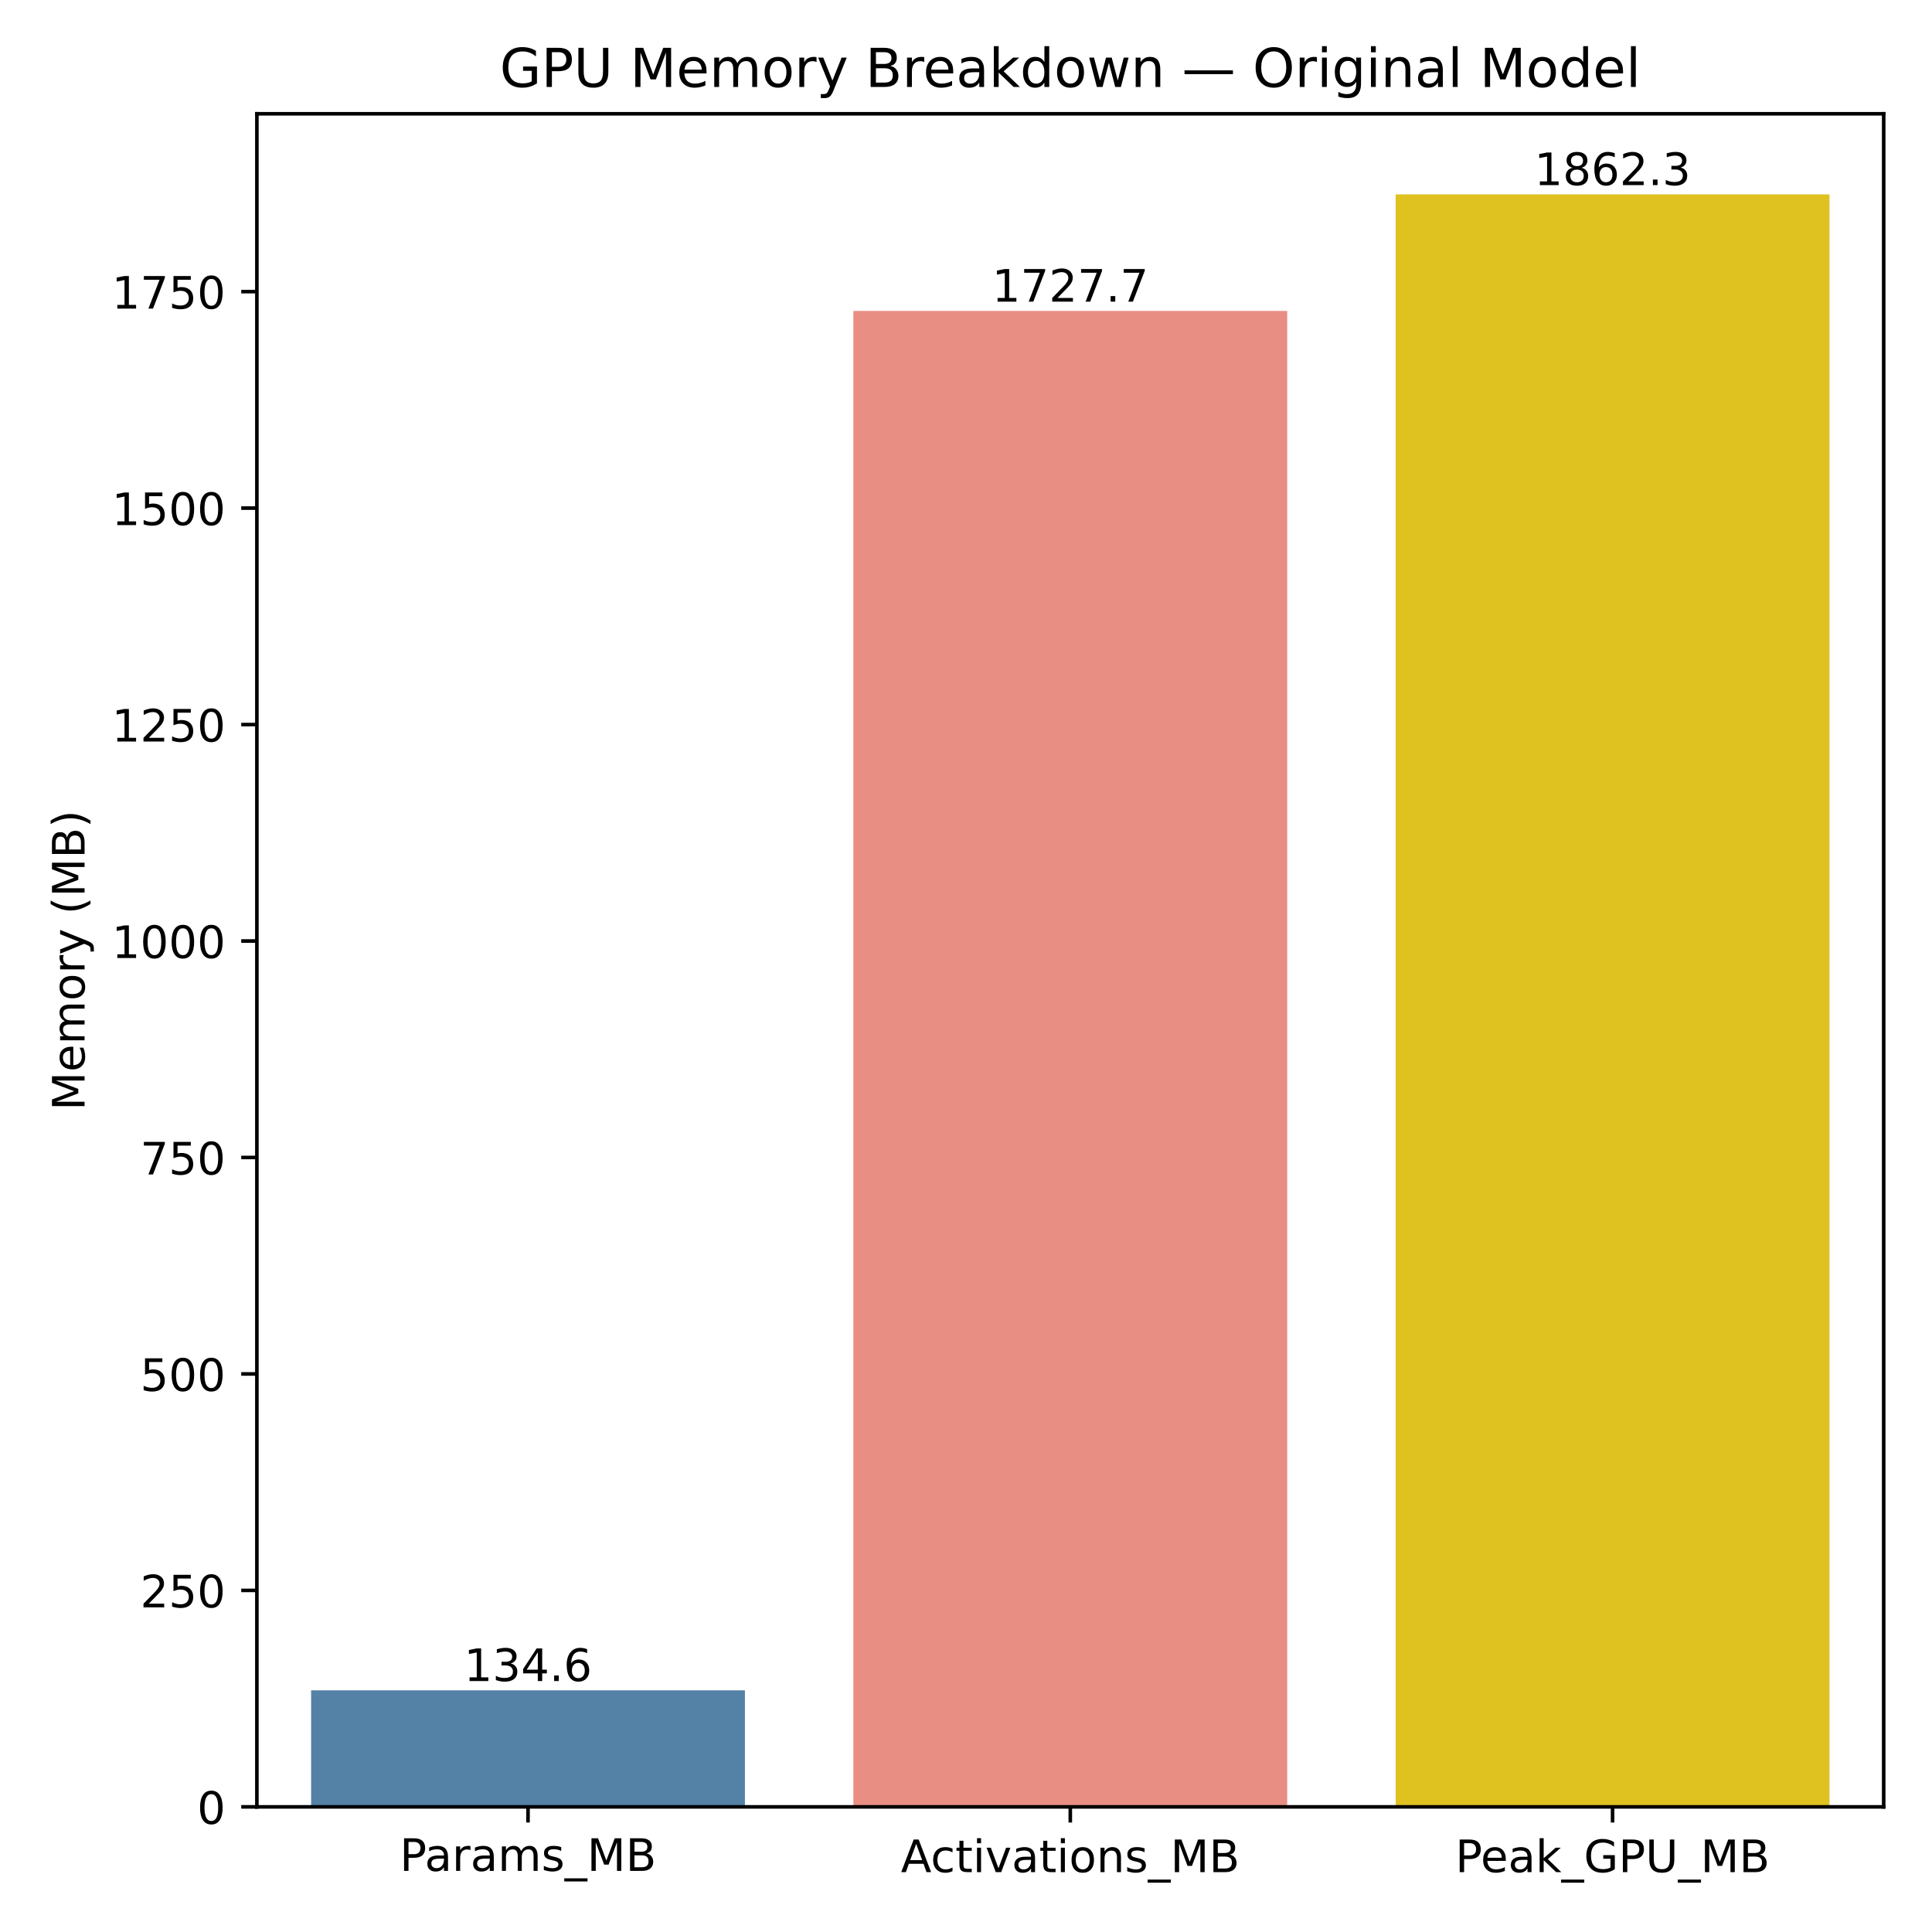
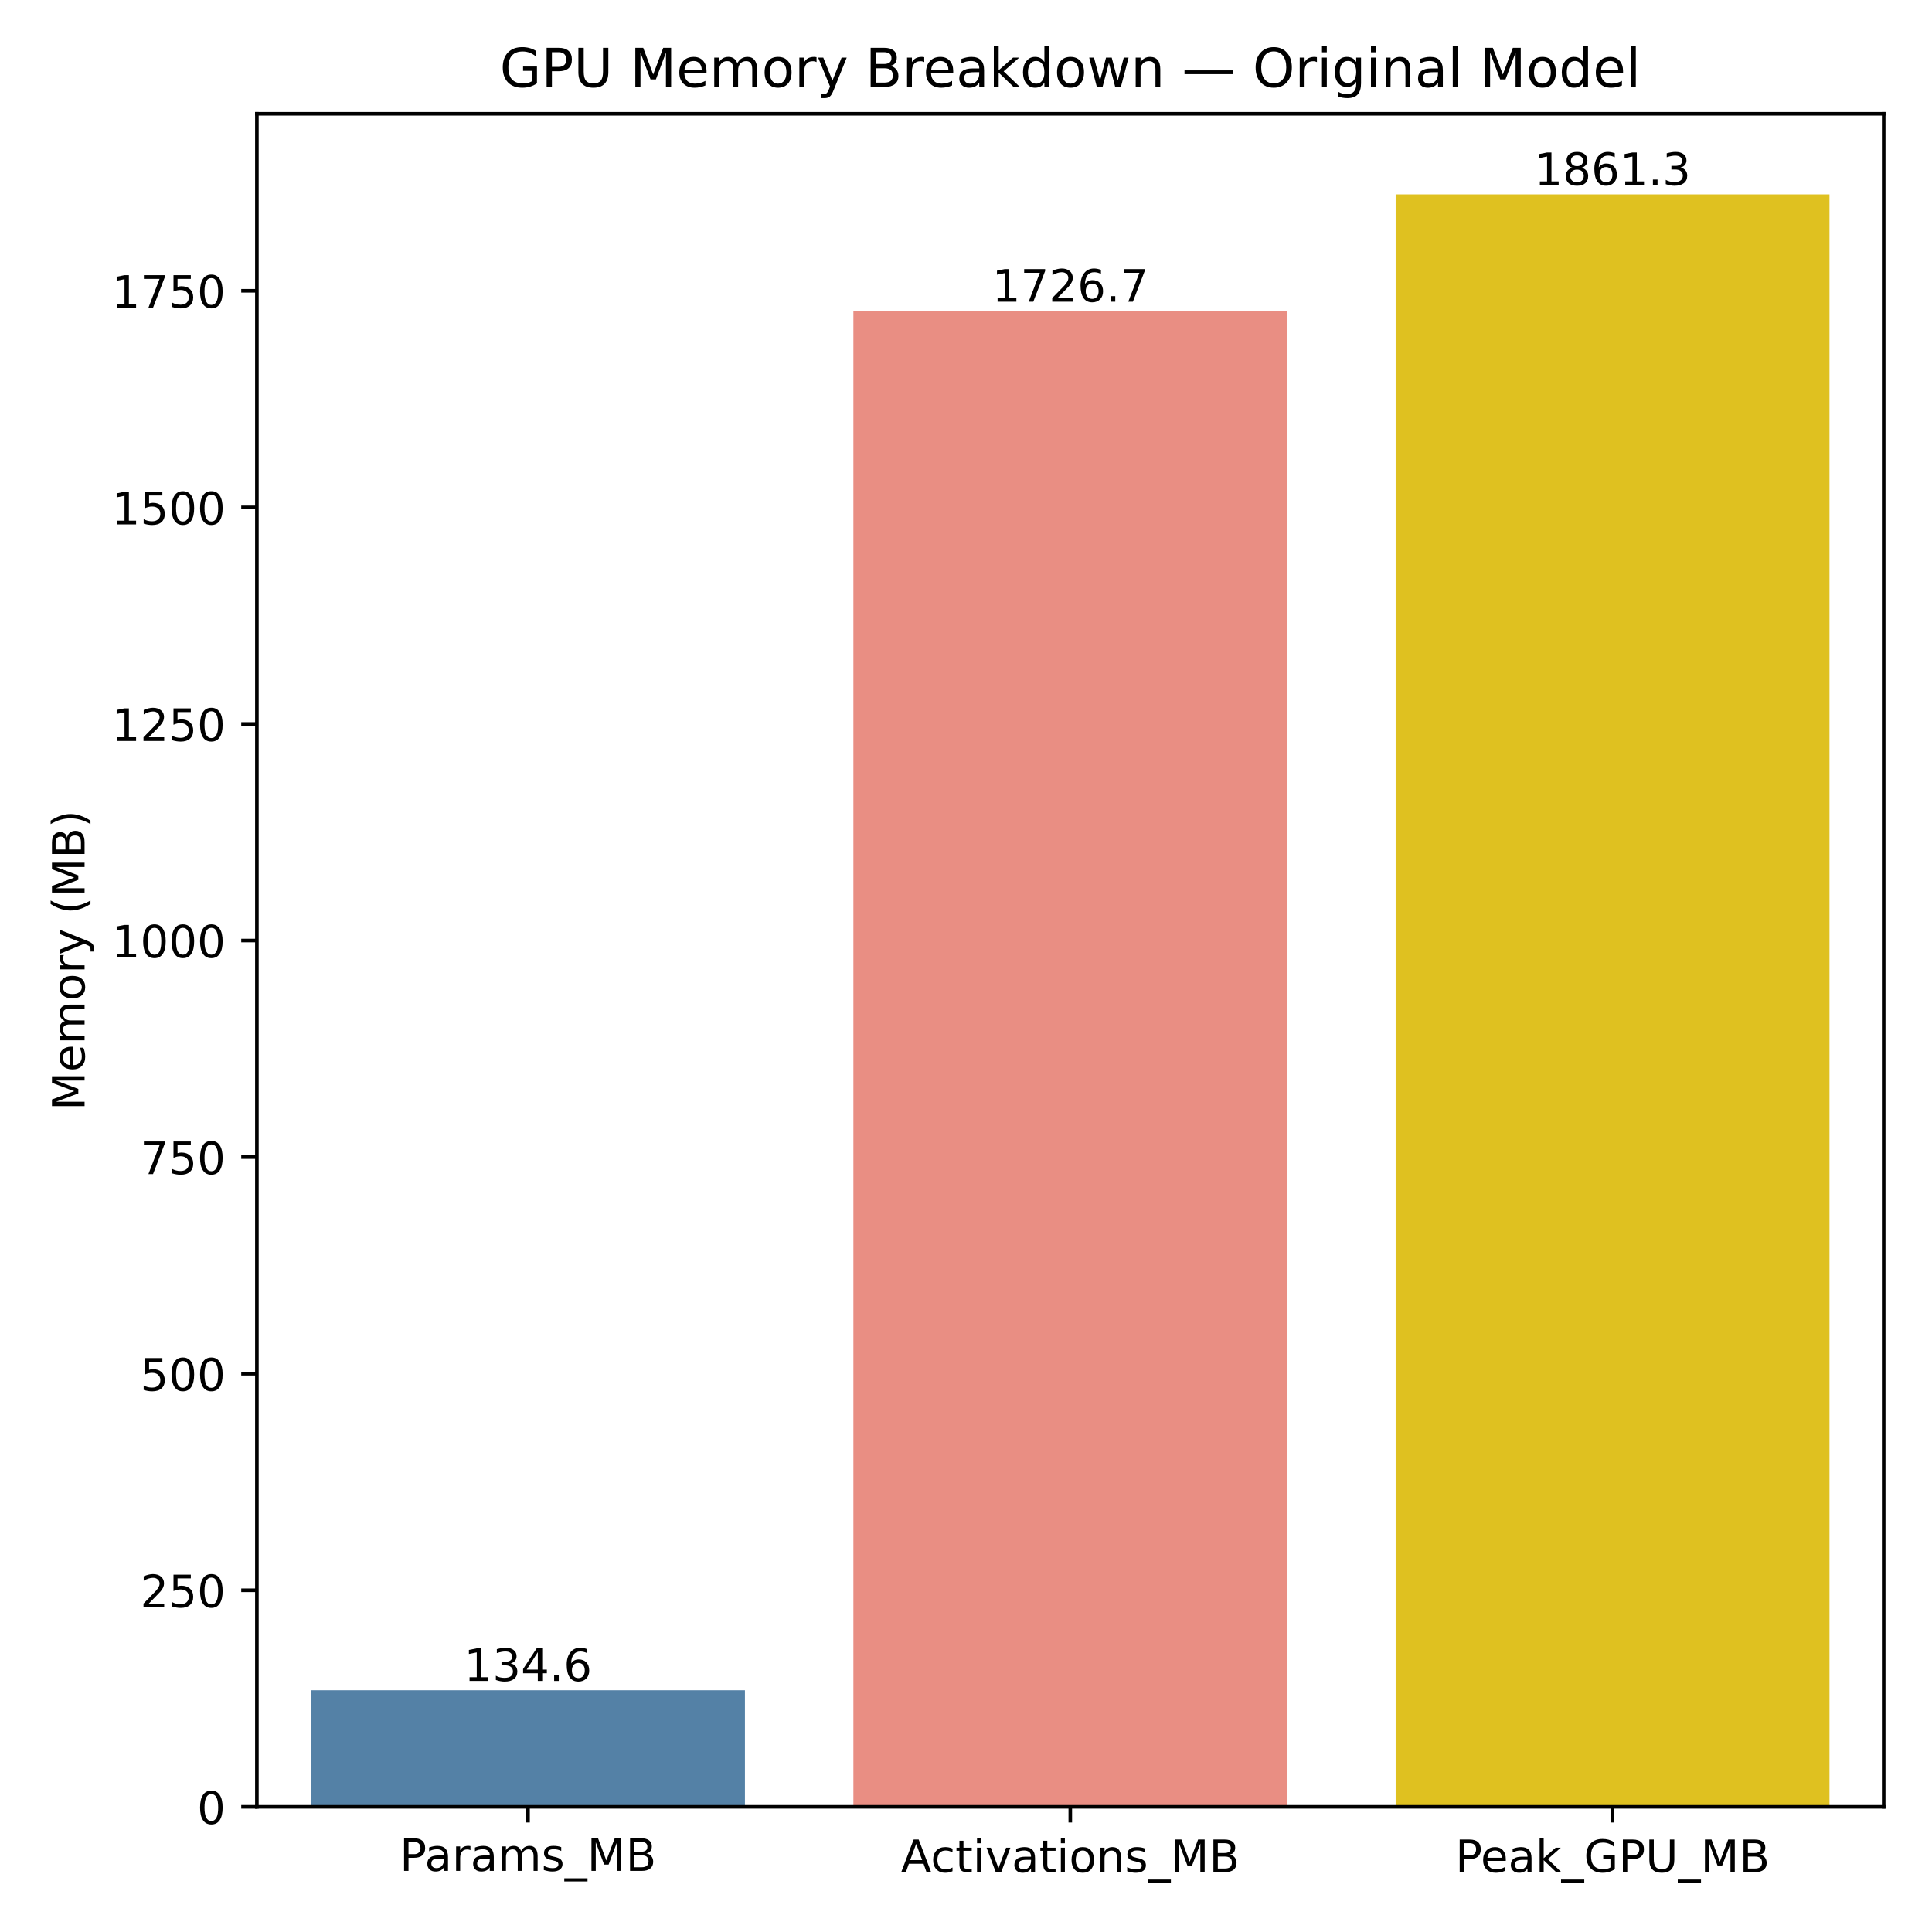
<svg xmlns="http://www.w3.org/2000/svg" xmlns:xlink="http://www.w3.org/1999/xlink" width="432pt" height="432pt" viewBox="0 0 432 432" version="1.1">
  <defs>
    <style type="text/css">*{stroke-linejoin: round; stroke-linecap: butt}</style>
  </defs>
  <g id="figure_1">
    <g id="patch_1">
      <path d="M 0 432  L 432 432  L 432 0  L 0 0  z " style="fill: #ffffff" />
    </g>
    <g id="axes_1">
      <g id="patch_2">
        <path d="M 57.44 404.019  L 421.2 404.019  L 421.2 25.44  L 57.44 25.44  z " style="fill: #ffffff" />
      </g>
      <g id="patch_3">
-         <path d="M 69.565 404.019  L 166.568 404.019  L 166.568 377.962  L 69.565 377.962  z " clip-path="url(#p2239706e10)" style="fill: #5481a6" />
+         <path d="M 69.565 404.019  L 166.568 404.019  L 166.568 377.947  L 69.565 377.947  z " clip-path="url(#pc062b797a1)" style="fill: #5481a6" />
      </g>
      <g id="patch_4">
-         <path d="M 190.819 404.019  L 287.821 404.019  L 287.821 69.524  L 190.819 69.524  z " clip-path="url(#p2239706e10)" style="fill: #e98e83" />
+         <path d="M 190.819 404.019  L 287.821 404.019  L 287.821 69.539  L 190.819 69.539  z " clip-path="url(#pc062b797a1)" style="fill: #e98e83" />
      </g>
      <g id="patch_5">
-         <path d="M 312.072 404.019  L 409.075 404.019  L 409.075 43.468  L 312.072 43.468  z " clip-path="url(#p2239706e10)" style="fill: #dfc120" />
+         <path d="M 312.072 404.019  L 409.075 404.019  L 409.075 43.468  L 312.072 43.468  z " clip-path="url(#pc062b797a1)" style="fill: #dfc120" />
      </g>
      <g id="matplotlib.axis_1">
        <g id="xtick_1">
          <g id="line2d_1">
            <defs>
-               <path id="m64414752d3" d="M 0 0  L 0 3.5  " style="stroke: #000000; stroke-width: 0.8" />
+               <path id="m56b986fe0d" d="M 0 0  L 0 3.5  " style="stroke: #000000; stroke-width: 0.8" />
            </defs>
            <g>
-               <use xlink:href="#m64414752d3" x="118.067" y="404.019" style="stroke: #000000; stroke-width: 0.8" />
+               <use xlink:href="#m56b986fe0d" x="118.067" y="404.019" style="stroke: #000000; stroke-width: 0.8" />
            </g>
          </g>
          <g id="text_1">
            <g transform="translate(89.3737 418.3391) scale(0.1 -0.1)">
              <defs>
                <path id="DejaVuSans-50" d="M 1259 4147  L 1259 2394  L 2053 2394  Q 2494 2394 2734 2622  Q 2975 2850 2975 3272  Q 2975 3691 2734 3919  Q 2494 4147 2053 4147  L 1259 4147  z M 628 4666  L 2053 4666  Q 2838 4666 3239 4311  Q 3641 3956 3641 3272  Q 3641 2581 3239 2228  Q 2838 1875 2053 1875  L 1259 1875  L 1259 0  L 628 0  L 628 4666  z " transform="scale(0.015625)" />
                <path id="DejaVuSans-61" d="M 2194 1759  Q 1497 1759 1228 1600  Q 959 1441 959 1056  Q 959 750 1161 570  Q 1363 391 1709 391  Q 2188 391 2477 730  Q 2766 1069 2766 1631  L 2766 1759  L 2194 1759  z M 3341 1997  L 3341 0  L 2766 0  L 2766 531  Q 2569 213 2275 61  Q 1981 -91 1556 -91  Q 1019 -91 701 211  Q 384 513 384 1019  Q 384 1609 779 1909  Q 1175 2209 1959 2209  L 2766 2209  L 2766 2266  Q 2766 2663 2505 2880  Q 2244 3097 1772 3097  Q 1472 3097 1187 3025  Q 903 2953 641 2809  L 641 3341  Q 956 3463 1253 3523  Q 1550 3584 1831 3584  Q 2591 3584 2966 3190  Q 3341 2797 3341 1997  z " transform="scale(0.015625)" />
                <path id="DejaVuSans-72" d="M 2631 2963  Q 2534 3019 2420 3045  Q 2306 3072 2169 3072  Q 1681 3072 1420 2755  Q 1159 2438 1159 1844  L 1159 0  L 581 0  L 581 3500  L 1159 3500  L 1159 2956  Q 1341 3275 1631 3429  Q 1922 3584 2338 3584  Q 2397 3584 2469 3576  Q 2541 3569 2628 3553  L 2631 2963  z " transform="scale(0.015625)" />
                <path id="DejaVuSans-6d" d="M 3328 2828  Q 3544 3216 3844 3400  Q 4144 3584 4550 3584  Q 5097 3584 5394 3201  Q 5691 2819 5691 2113  L 5691 0  L 5113 0  L 5113 2094  Q 5113 2597 4934 2840  Q 4756 3084 4391 3084  Q 3944 3084 3684 2787  Q 3425 2491 3425 1978  L 3425 0  L 2847 0  L 2847 2094  Q 2847 2600 2669 2842  Q 2491 3084 2119 3084  Q 1678 3084 1418 2786  Q 1159 2488 1159 1978  L 1159 0  L 581 0  L 581 3500  L 1159 3500  L 1159 2956  Q 1356 3278 1631 3431  Q 1906 3584 2284 3584  Q 2666 3584 2933 3390  Q 3200 3197 3328 2828  z " transform="scale(0.015625)" />
                <path id="DejaVuSans-73" d="M 2834 3397  L 2834 2853  Q 2591 2978 2328 3040  Q 2066 3103 1784 3103  Q 1356 3103 1142 2972  Q 928 2841 928 2578  Q 928 2378 1081 2264  Q 1234 2150 1697 2047  L 1894 2003  Q 2506 1872 2764 1633  Q 3022 1394 3022 966  Q 3022 478 2636 193  Q 2250 -91 1575 -91  Q 1294 -91 989 -36  Q 684 19 347 128  L 347 722  Q 666 556 975 473  Q 1284 391 1588 391  Q 1994 391 2212 530  Q 2431 669 2431 922  Q 2431 1156 2273 1281  Q 2116 1406 1581 1522  L 1381 1569  Q 847 1681 609 1914  Q 372 2147 372 2553  Q 372 3047 722 3315  Q 1072 3584 1716 3584  Q 2034 3584 2315 3537  Q 2597 3491 2834 3397  z " transform="scale(0.015625)" />
                <path id="DejaVuSans-5f" d="M 3263 -1063  L 3263 -1509  L -63 -1509  L -63 -1063  L 3263 -1063  z " transform="scale(0.015625)" />
                <path id="DejaVuSans-4d" d="M 628 4666  L 1569 4666  L 2759 1491  L 3956 4666  L 4897 4666  L 4897 0  L 4281 0  L 4281 4097  L 3078 897  L 2444 897  L 1241 4097  L 1241 0  L 628 0  L 628 4666  z " transform="scale(0.015625)" />
                <path id="DejaVuSans-42" d="M 1259 2228  L 1259 519  L 2272 519  Q 2781 519 3026 730  Q 3272 941 3272 1375  Q 3272 1813 3026 2020  Q 2781 2228 2272 2228  L 1259 2228  z M 1259 4147  L 1259 2741  L 2194 2741  Q 2656 2741 2882 2914  Q 3109 3088 3109 3444  Q 3109 3797 2882 3972  Q 2656 4147 2194 4147  L 1259 4147  z M 628 4666  L 2241 4666  Q 2963 4666 3353 4366  Q 3744 4066 3744 3513  Q 3744 3084 3544 2831  Q 3344 2578 2956 2516  Q 3422 2416 3680 2098  Q 3938 1781 3938 1306  Q 3938 681 3513 340  Q 3088 0 2303 0  L 628 0  L 628 4666  z " transform="scale(0.015625)" />
              </defs>
              <use xlink:href="#DejaVuSans-50" />
              <use xlink:href="#DejaVuSans-61" transform="translate(55.80273 0)" />
              <use xlink:href="#DejaVuSans-72" transform="translate(117.082 0)" />
              <use xlink:href="#DejaVuSans-61" transform="translate(158.1953 0)" />
              <use xlink:href="#DejaVuSans-6d" transform="translate(219.4746 0)" />
              <use xlink:href="#DejaVuSans-73" transform="translate(316.8867 0)" />
              <use xlink:href="#DejaVuSans-5f" transform="translate(368.9863 0)" />
              <use xlink:href="#DejaVuSans-4d" transform="translate(418.9863 0)" />
              <use xlink:href="#DejaVuSans-42" transform="translate(505.2656 0)" />
            </g>
          </g>
        </g>
        <g id="xtick_2">
          <g id="line2d_2">
            <g>
-               <use xlink:href="#m64414752d3" x="239.32" y="404.019" style="stroke: #000000; stroke-width: 0.8" />
+               <use xlink:href="#m56b986fe0d" x="239.32" y="404.019" style="stroke: #000000; stroke-width: 0.8" />
            </g>
          </g>
          <g id="text_2">
            <g transform="translate(201.4387 418.6172) scale(0.1 -0.1)">
              <defs>
                <path id="DejaVuSans-41" d="M 2188 4044  L 1331 1722  L 3047 1722  L 2188 4044  z M 1831 4666  L 2547 4666  L 4325 0  L 3669 0  L 3244 1197  L 1141 1197  L 716 0  L 50 0  L 1831 4666  z " transform="scale(0.015625)" />
                <path id="DejaVuSans-63" d="M 3122 3366  L 3122 2828  Q 2878 2963 2633 3030  Q 2388 3097 2138 3097  Q 1578 3097 1268 2742  Q 959 2388 959 1747  Q 959 1106 1268 751  Q 1578 397 2138 397  Q 2388 397 2633 464  Q 2878 531 3122 666  L 3122 134  Q 2881 22 2623 -34  Q 2366 -91 2075 -91  Q 1284 -91 818 406  Q 353 903 353 1747  Q 353 2603 823 3093  Q 1294 3584 2113 3584  Q 2378 3584 2631 3529  Q 2884 3475 3122 3366  z " transform="scale(0.015625)" />
                <path id="DejaVuSans-74" d="M 1172 4494  L 1172 3500  L 2356 3500  L 2356 3053  L 1172 3053  L 1172 1153  Q 1172 725 1289 603  Q 1406 481 1766 481  L 2356 481  L 2356 0  L 1766 0  Q 1100 0 847 248  Q 594 497 594 1153  L 594 3053  L 172 3053  L 172 3500  L 594 3500  L 594 4494  L 1172 4494  z " transform="scale(0.015625)" />
                <path id="DejaVuSans-69" d="M 603 3500  L 1178 3500  L 1178 0  L 603 0  L 603 3500  z M 603 4863  L 1178 4863  L 1178 4134  L 603 4134  L 603 4863  z " transform="scale(0.015625)" />
                <path id="DejaVuSans-76" d="M 191 3500  L 800 3500  L 1894 563  L 2988 3500  L 3597 3500  L 2284 0  L 1503 0  L 191 3500  z " transform="scale(0.015625)" />
                <path id="DejaVuSans-6f" d="M 1959 3097  Q 1497 3097 1228 2736  Q 959 2375 959 1747  Q 959 1119 1226 758  Q 1494 397 1959 397  Q 2419 397 2687 759  Q 2956 1122 2956 1747  Q 2956 2369 2687 2733  Q 2419 3097 1959 3097  z M 1959 3584  Q 2709 3584 3137 3096  Q 3566 2609 3566 1747  Q 3566 888 3137 398  Q 2709 -91 1959 -91  Q 1206 -91 779 398  Q 353 888 353 1747  Q 353 2609 779 3096  Q 1206 3584 1959 3584  z " transform="scale(0.015625)" />
                <path id="DejaVuSans-6e" d="M 3513 2113  L 3513 0  L 2938 0  L 2938 2094  Q 2938 2591 2744 2837  Q 2550 3084 2163 3084  Q 1697 3084 1428 2787  Q 1159 2491 1159 1978  L 1159 0  L 581 0  L 581 3500  L 1159 3500  L 1159 2956  Q 1366 3272 1645 3428  Q 1925 3584 2291 3584  Q 2894 3584 3203 3211  Q 3513 2838 3513 2113  z " transform="scale(0.015625)" />
              </defs>
              <use xlink:href="#DejaVuSans-41" />
              <use xlink:href="#DejaVuSans-63" transform="translate(66.6582 0)" />
              <use xlink:href="#DejaVuSans-74" transform="translate(121.6387 0)" />
              <use xlink:href="#DejaVuSans-69" transform="translate(160.8477 0)" />
              <use xlink:href="#DejaVuSans-76" transform="translate(188.6309 0)" />
              <use xlink:href="#DejaVuSans-61" transform="translate(247.8105 0)" />
              <use xlink:href="#DejaVuSans-74" transform="translate(309.0898 0)" />
              <use xlink:href="#DejaVuSans-69" transform="translate(348.2988 0)" />
              <use xlink:href="#DejaVuSans-6f" transform="translate(376.082 0)" />
              <use xlink:href="#DejaVuSans-6e" transform="translate(437.2637 0)" />
              <use xlink:href="#DejaVuSans-73" transform="translate(500.6426 0)" />
              <use xlink:href="#DejaVuSans-5f" transform="translate(552.7422 0)" />
              <use xlink:href="#DejaVuSans-4d" transform="translate(602.7422 0)" />
              <use xlink:href="#DejaVuSans-42" transform="translate(689.0215 0)" />
            </g>
          </g>
        </g>
        <g id="xtick_3">
          <g id="line2d_3">
            <g>
-               <use xlink:href="#m64414752d3" x="360.573" y="404.019" style="stroke: #000000; stroke-width: 0.8" />
+               <use xlink:href="#m56b986fe0d" x="360.573" y="404.019" style="stroke: #000000; stroke-width: 0.8" />
            </g>
          </g>
          <g id="text_3">
            <g transform="translate(325.4108 418.6172) scale(0.1 -0.1)">
              <defs>
                <path id="DejaVuSans-65" d="M 3597 1894  L 3597 1613  L 953 1613  Q 991 1019 1311 708  Q 1631 397 2203 397  Q 2534 397 2845 478  Q 3156 559 3463 722  L 3463 178  Q 3153 47 2828 -22  Q 2503 -91 2169 -91  Q 1331 -91 842 396  Q 353 884 353 1716  Q 353 2575 817 3079  Q 1281 3584 2069 3584  Q 2775 3584 3186 3129  Q 3597 2675 3597 1894  z M 3022 2063  Q 3016 2534 2758 2815  Q 2500 3097 2075 3097  Q 1594 3097 1305 2825  Q 1016 2553 972 2059  L 3022 2063  z " transform="scale(0.015625)" />
                <path id="DejaVuSans-6b" d="M 581 4863  L 1159 4863  L 1159 1991  L 2875 3500  L 3609 3500  L 1753 1863  L 3688 0  L 2938 0  L 1159 1709  L 1159 0  L 581 0  L 581 4863  z " transform="scale(0.015625)" />
                <path id="DejaVuSans-47" d="M 3809 666  L 3809 1919  L 2778 1919  L 2778 2438  L 4434 2438  L 4434 434  Q 4069 175 3628 42  Q 3188 -91 2688 -91  Q 1594 -91 976 548  Q 359 1188 359 2328  Q 359 3472 976 4111  Q 1594 4750 2688 4750  Q 3144 4750 3555 4637  Q 3966 4525 4313 4306  L 4313 3634  Q 3963 3931 3569 4081  Q 3175 4231 2741 4231  Q 1884 4231 1454 3753  Q 1025 3275 1025 2328  Q 1025 1384 1454 906  Q 1884 428 2741 428  Q 3075 428 3337 486  Q 3600 544 3809 666  z " transform="scale(0.015625)" />
                <path id="DejaVuSans-55" d="M 556 4666  L 1191 4666  L 1191 1831  Q 1191 1081 1462 751  Q 1734 422 2344 422  Q 2950 422 3222 751  Q 3494 1081 3494 1831  L 3494 4666  L 4128 4666  L 4128 1753  Q 4128 841 3676 375  Q 3225 -91 2344 -91  Q 1459 -91 1007 375  Q 556 841 556 1753  L 556 4666  z " transform="scale(0.015625)" />
              </defs>
              <use xlink:href="#DejaVuSans-50" />
              <use xlink:href="#DejaVuSans-65" transform="translate(56.67773 0)" />
              <use xlink:href="#DejaVuSans-61" transform="translate(118.2012 0)" />
              <use xlink:href="#DejaVuSans-6b" transform="translate(179.4805 0)" />
              <use xlink:href="#DejaVuSans-5f" transform="translate(237.3906 0)" />
              <use xlink:href="#DejaVuSans-47" transform="translate(287.3906 0)" />
              <use xlink:href="#DejaVuSans-50" transform="translate(364.8809 0)" />
              <use xlink:href="#DejaVuSans-55" transform="translate(425.1836 0)" />
              <use xlink:href="#DejaVuSans-5f" transform="translate(498.377 0)" />
              <use xlink:href="#DejaVuSans-4d" transform="translate(548.377 0)" />
              <use xlink:href="#DejaVuSans-42" transform="translate(634.6562 0)" />
            </g>
          </g>
        </g>
      </g>
      <g id="matplotlib.axis_2">
        <g id="ytick_1">
          <g id="line2d_4">
            <defs>
-               <path id="mf22bd6617a" d="M 0 0  L -3.5 0  " style="stroke: #000000; stroke-width: 0.8" />
+               <path id="m948d7dd142" d="M 0 0  L -3.5 0  " style="stroke: #000000; stroke-width: 0.8" />
            </defs>
            <g>
-               <use xlink:href="#mf22bd6617a" x="57.44" y="404.019" style="stroke: #000000; stroke-width: 0.8" />
+               <use xlink:href="#m948d7dd142" x="57.44" y="404.019" style="stroke: #000000; stroke-width: 0.8" />
            </g>
          </g>
          <g id="text_4">
            <g transform="translate(44.0775 407.818) scale(0.1 -0.1)">
              <defs>
                <path id="DejaVuSans-30" d="M 2034 4250  Q 1547 4250 1301 3770  Q 1056 3291 1056 2328  Q 1056 1369 1301 889  Q 1547 409 2034 409  Q 2525 409 2770 889  Q 3016 1369 3016 2328  Q 3016 3291 2770 3770  Q 2525 4250 2034 4250  z M 2034 4750  Q 2819 4750 3233 4129  Q 3647 3509 3647 2328  Q 3647 1150 3233 529  Q 2819 -91 2034 -91  Q 1250 -91 836 529  Q 422 1150 422 2328  Q 422 3509 836 4129  Q 1250 4750 2034 4750  z " transform="scale(0.015625)" />
              </defs>
              <use xlink:href="#DejaVuSans-30" />
            </g>
          </g>
        </g>
        <g id="ytick_2">
          <g id="line2d_5">
            <g>
-               <use xlink:href="#mf22bd6617a" x="57.44" y="355.618" style="stroke: #000000; stroke-width: 0.8" />
+               <use xlink:href="#m948d7dd142" x="57.44" y="355.59" style="stroke: #000000; stroke-width: 0.8" />
            </g>
          </g>
          <g id="text_5">
-             <g transform="translate(31.3525 359.4169) scale(0.1 -0.1)">
+             <g transform="translate(31.3525 359.3896) scale(0.1 -0.1)">
              <defs>
                <path id="DejaVuSans-32" d="M 1228 531  L 3431 531  L 3431 0  L 469 0  L 469 531  Q 828 903 1448 1529  Q 2069 2156 2228 2338  Q 2531 2678 2651 2914  Q 2772 3150 2772 3378  Q 2772 3750 2511 3984  Q 2250 4219 1831 4219  Q 1534 4219 1204 4116  Q 875 4013 500 3803  L 500 4441  Q 881 4594 1212 4672  Q 1544 4750 1819 4750  Q 2544 4750 2975 4387  Q 3406 4025 3406 3419  Q 3406 3131 3298 2873  Q 3191 2616 2906 2266  Q 2828 2175 2409 1742  Q 1991 1309 1228 531  z " transform="scale(0.015625)" />
                <path id="DejaVuSans-35" d="M 691 4666  L 3169 4666  L 3169 4134  L 1269 4134  L 1269 2991  Q 1406 3038 1543 3061  Q 1681 3084 1819 3084  Q 2600 3084 3056 2656  Q 3513 2228 3513 1497  Q 3513 744 3044 326  Q 2575 -91 1722 -91  Q 1428 -91 1123 -41  Q 819 9 494 109  L 494 744  Q 775 591 1075 516  Q 1375 441 1709 441  Q 2250 441 2565 725  Q 2881 1009 2881 1497  Q 2881 1984 2565 2268  Q 2250 2553 1709 2553  Q 1456 2553 1204 2497  Q 953 2441 691 2322  L 691 4666  z " transform="scale(0.015625)" />
              </defs>
              <use xlink:href="#DejaVuSans-32" />
              <use xlink:href="#DejaVuSans-35" transform="translate(63.62305 0)" />
              <use xlink:href="#DejaVuSans-30" transform="translate(127.2461 0)" />
            </g>
          </g>
        </g>
        <g id="ytick_3">
          <g id="line2d_6">
            <g>
-               <use xlink:href="#mf22bd6617a" x="57.44" y="307.217" style="stroke: #000000; stroke-width: 0.8" />
+               <use xlink:href="#m948d7dd142" x="57.44" y="307.162" style="stroke: #000000; stroke-width: 0.8" />
            </g>
          </g>
          <g id="text_6">
-             <g transform="translate(31.3525 311.0157) scale(0.1 -0.1)">
+             <g transform="translate(31.3525 310.9612) scale(0.1 -0.1)">
              <use xlink:href="#DejaVuSans-35" />
              <use xlink:href="#DejaVuSans-30" transform="translate(63.62305 0)" />
              <use xlink:href="#DejaVuSans-30" transform="translate(127.2461 0)" />
            </g>
          </g>
        </g>
        <g id="ytick_4">
          <g id="line2d_7">
            <g>
-               <use xlink:href="#mf22bd6617a" x="57.44" y="258.815" style="stroke: #000000; stroke-width: 0.8" />
+               <use xlink:href="#m948d7dd142" x="57.44" y="258.734" style="stroke: #000000; stroke-width: 0.8" />
            </g>
          </g>
          <g id="text_7">
-             <g transform="translate(31.3525 262.6146) scale(0.1 -0.1)">
+             <g transform="translate(31.3525 262.5328) scale(0.1 -0.1)">
              <defs>
                <path id="DejaVuSans-37" d="M 525 4666  L 3525 4666  L 3525 4397  L 1831 0  L 1172 0  L 2766 4134  L 525 4134  L 525 4666  z " transform="scale(0.015625)" />
              </defs>
              <use xlink:href="#DejaVuSans-37" />
              <use xlink:href="#DejaVuSans-35" transform="translate(63.62305 0)" />
              <use xlink:href="#DejaVuSans-30" transform="translate(127.2461 0)" />
            </g>
          </g>
        </g>
        <g id="ytick_5">
          <g id="line2d_8">
            <g>
-               <use xlink:href="#mf22bd6617a" x="57.44" y="210.414" style="stroke: #000000; stroke-width: 0.8" />
+               <use xlink:href="#m948d7dd142" x="57.44" y="210.305" style="stroke: #000000; stroke-width: 0.8" />
            </g>
          </g>
          <g id="text_8">
-             <g transform="translate(24.99 214.2135) scale(0.1 -0.1)">
+             <g transform="translate(24.99 214.1044) scale(0.1 -0.1)">
              <defs>
                <path id="DejaVuSans-31" d="M 794 531  L 1825 531  L 1825 4091  L 703 3866  L 703 4441  L 1819 4666  L 2450 4666  L 2450 531  L 3481 531  L 3481 0  L 794 0  L 794 531  z " transform="scale(0.015625)" />
              </defs>
              <use xlink:href="#DejaVuSans-31" />
              <use xlink:href="#DejaVuSans-30" transform="translate(63.62305 0)" />
              <use xlink:href="#DejaVuSans-30" transform="translate(127.2461 0)" />
              <use xlink:href="#DejaVuSans-30" transform="translate(190.8691 0)" />
            </g>
          </g>
        </g>
        <g id="ytick_6">
          <g id="line2d_9">
            <g>
-               <use xlink:href="#mf22bd6617a" x="57.44" y="162.013" style="stroke: #000000; stroke-width: 0.8" />
+               <use xlink:href="#m948d7dd142" x="57.44" y="161.877" style="stroke: #000000; stroke-width: 0.8" />
            </g>
          </g>
          <g id="text_9">
-             <g transform="translate(24.99 165.8124) scale(0.1 -0.1)">
+             <g transform="translate(24.99 165.6761) scale(0.1 -0.1)">
              <use xlink:href="#DejaVuSans-31" />
              <use xlink:href="#DejaVuSans-32" transform="translate(63.62305 0)" />
              <use xlink:href="#DejaVuSans-35" transform="translate(127.2461 0)" />
              <use xlink:href="#DejaVuSans-30" transform="translate(190.8691 0)" />
            </g>
          </g>
        </g>
        <g id="ytick_7">
          <g id="line2d_10">
            <g>
-               <use xlink:href="#mf22bd6617a" x="57.44" y="113.612" style="stroke: #000000; stroke-width: 0.8" />
+               <use xlink:href="#m948d7dd142" x="57.44" y="113.448" style="stroke: #000000; stroke-width: 0.8" />
            </g>
          </g>
          <g id="text_10">
-             <g transform="translate(24.99 117.4113) scale(0.1 -0.1)">
+             <g transform="translate(24.99 117.2477) scale(0.1 -0.1)">
              <use xlink:href="#DejaVuSans-31" />
              <use xlink:href="#DejaVuSans-35" transform="translate(63.62305 0)" />
              <use xlink:href="#DejaVuSans-30" transform="translate(127.2461 0)" />
              <use xlink:href="#DejaVuSans-30" transform="translate(190.8691 0)" />
            </g>
          </g>
        </g>
        <g id="ytick_8">
          <g id="line2d_11">
            <g>
-               <use xlink:href="#mf22bd6617a" x="57.44" y="65.211" style="stroke: #000000; stroke-width: 0.8" />
+               <use xlink:href="#m948d7dd142" x="57.44" y="65.02" style="stroke: #000000; stroke-width: 0.8" />
            </g>
          </g>
          <g id="text_11">
-             <g transform="translate(24.99 69.01018) scale(0.1 -0.1)">
+             <g transform="translate(24.99 68.8193) scale(0.1 -0.1)">
              <use xlink:href="#DejaVuSans-31" />
              <use xlink:href="#DejaVuSans-37" transform="translate(63.62305 0)" />
              <use xlink:href="#DejaVuSans-35" transform="translate(127.2461 0)" />
              <use xlink:href="#DejaVuSans-30" transform="translate(190.8691 0)" />
            </g>
          </g>
        </g>
        <g id="text_12">
          <g transform="translate(18.91031 248.2997) rotate(-90) scale(0.1 -0.1)">
            <defs>
              <path id="DejaVuSans-79" d="M 2059 -325  Q 1816 -950 1584 -1140  Q 1353 -1331 966 -1331  L 506 -1331  L 506 -850  L 844 -850  Q 1081 -850 1212 -737  Q 1344 -625 1503 -206  L 1606 56  L 191 3500  L 800 3500  L 1894 763  L 2988 3500  L 3597 3500  L 2059 -325  z " transform="scale(0.015625)" />
              <path id="DejaVuSans-20" transform="scale(0.015625)" />
              <path id="DejaVuSans-28" d="M 1984 4856  Q 1566 4138 1362 3434  Q 1159 2731 1159 2009  Q 1159 1288 1364 580  Q 1569 -128 1984 -844  L 1484 -844  Q 1016 -109 783 600  Q 550 1309 550 2009  Q 550 2706 781 3412  Q 1013 4119 1484 4856  L 1984 4856  z " transform="scale(0.015625)" />
              <path id="DejaVuSans-29" d="M 513 4856  L 1013 4856  Q 1481 4119 1714 3412  Q 1947 2706 1947 2009  Q 1947 1309 1714 600  Q 1481 -109 1013 -844  L 513 -844  Q 928 -128 1133 580  Q 1338 1288 1338 2009  Q 1338 2731 1133 3434  Q 928 4138 513 4856  z " transform="scale(0.015625)" />
            </defs>
            <use xlink:href="#DejaVuSans-4d" />
            <use xlink:href="#DejaVuSans-65" transform="translate(86.2793 0)" />
            <use xlink:href="#DejaVuSans-6d" transform="translate(147.8027 0)" />
            <use xlink:href="#DejaVuSans-6f" transform="translate(245.2148 0)" />
            <use xlink:href="#DejaVuSans-72" transform="translate(306.3965 0)" />
            <use xlink:href="#DejaVuSans-79" transform="translate(347.5098 0)" />
            <use xlink:href="#DejaVuSans-20" transform="translate(406.6895 0)" />
            <use xlink:href="#DejaVuSans-28" transform="translate(438.4766 0)" />
            <use xlink:href="#DejaVuSans-4d" transform="translate(477.4902 0)" />
            <use xlink:href="#DejaVuSans-42" transform="translate(563.7695 0)" />
            <use xlink:href="#DejaVuSans-29" transform="translate(632.373 0)" />
          </g>
        </g>
      </g>
      <g id="line2d_12">
-         <path clip-path="url(#p2239706e10)" style="fill: none; stroke: #424242; stroke-width: 2.25; stroke-linecap: square" />
+         <path clip-path="url(#pc062b797a1)" style="fill: none; stroke: #424242; stroke-width: 2.25; stroke-linecap: square" />
      </g>
      <g id="line2d_13">
-         <path clip-path="url(#p2239706e10)" style="fill: none; stroke: #424242; stroke-width: 2.25; stroke-linecap: square" />
+         <path clip-path="url(#pc062b797a1)" style="fill: none; stroke: #424242; stroke-width: 2.25; stroke-linecap: square" />
      </g>
      <g id="line2d_14">
-         <path clip-path="url(#p2239706e10)" style="fill: none; stroke: #424242; stroke-width: 2.25; stroke-linecap: square" />
+         <path clip-path="url(#pc062b797a1)" style="fill: none; stroke: #424242; stroke-width: 2.25; stroke-linecap: square" />
      </g>
      <g id="patch_6">
        <path d="M 57.44 404.019  L 57.44 25.44  " style="fill: none; stroke: #000000; stroke-width: 0.8; stroke-linejoin: miter; stroke-linecap: square" />
      </g>
      <g id="patch_7">
        <path d="M 421.2 404.019  L 421.2 25.44  " style="fill: none; stroke: #000000; stroke-width: 0.8; stroke-linejoin: miter; stroke-linecap: square" />
      </g>
      <g id="patch_8">
        <path d="M 57.44 404.019  L 421.2 404.019  " style="fill: none; stroke: #000000; stroke-width: 0.8; stroke-linejoin: miter; stroke-linecap: square" />
      </g>
      <g id="patch_9">
        <path d="M 57.44 25.44  L 421.2 25.44  " style="fill: none; stroke: #000000; stroke-width: 0.8; stroke-linejoin: miter; stroke-linecap: square" />
      </g>
      <g id="text_13">
-         <g transform="translate(103.7526 375.8825) scale(0.1 -0.1)">
+         <g transform="translate(103.7526 375.8678) scale(0.1 -0.1)">
          <defs>
            <path id="DejaVuSans-33" d="M 2597 2516  Q 3050 2419 3304 2112  Q 3559 1806 3559 1356  Q 3559 666 3084 287  Q 2609 -91 1734 -91  Q 1441 -91 1130 -33  Q 819 25 488 141  L 488 750  Q 750 597 1062 519  Q 1375 441 1716 441  Q 2309 441 2620 675  Q 2931 909 2931 1356  Q 2931 1769 2642 2001  Q 2353 2234 1838 2234  L 1294 2234  L 1294 2753  L 1863 2753  Q 2328 2753 2575 2939  Q 2822 3125 2822 3475  Q 2822 3834 2567 4026  Q 2313 4219 1838 4219  Q 1578 4219 1281 4162  Q 984 4106 628 3988  L 628 4550  Q 988 4650 1302 4700  Q 1616 4750 1894 4750  Q 2613 4750 3031 4423  Q 3450 4097 3450 3541  Q 3450 3153 3228 2886  Q 3006 2619 2597 2516  z " transform="scale(0.015625)" />
            <path id="DejaVuSans-34" d="M 2419 4116  L 825 1625  L 2419 1625  L 2419 4116  z M 2253 4666  L 3047 4666  L 3047 1625  L 3713 1625  L 3713 1100  L 3047 1100  L 3047 0  L 2419 0  L 2419 1100  L 313 1100  L 313 1709  L 2253 4666  z " transform="scale(0.015625)" />
            <path id="DejaVuSans-2e" d="M 684 794  L 1344 794  L 1344 0  L 684 0  L 684 794  z " transform="scale(0.015625)" />
            <path id="DejaVuSans-36" d="M 2113 2584  Q 1688 2584 1439 2293  Q 1191 2003 1191 1497  Q 1191 994 1439 701  Q 1688 409 2113 409  Q 2538 409 2786 701  Q 3034 994 3034 1497  Q 3034 2003 2786 2293  Q 2538 2584 2113 2584  z M 3366 4563  L 3366 3988  Q 3128 4100 2886 4159  Q 2644 4219 2406 4219  Q 1781 4219 1451 3797  Q 1122 3375 1075 2522  Q 1259 2794 1537 2939  Q 1816 3084 2150 3084  Q 2853 3084 3261 2657  Q 3669 2231 3669 1497  Q 3669 778 3244 343  Q 2819 -91 2113 -91  Q 1303 -91 875 529  Q 447 1150 447 2328  Q 447 3434 972 4092  Q 1497 4750 2381 4750  Q 2619 4750 2861 4703  Q 3103 4656 3366 4563  z " transform="scale(0.015625)" />
          </defs>
          <use xlink:href="#DejaVuSans-31" />
          <use xlink:href="#DejaVuSans-33" transform="translate(63.62305 0)" />
          <use xlink:href="#DejaVuSans-34" transform="translate(127.2461 0)" />
          <use xlink:href="#DejaVuSans-2e" transform="translate(190.8691 0)" />
          <use xlink:href="#DejaVuSans-36" transform="translate(222.6562 0)" />
        </g>
      </g>
      <g id="text_14">
-         <g transform="translate(221.8247 67.44445) scale(0.1 -0.1)">
+         <g transform="translate(221.8247 67.45913) scale(0.1 -0.1)">
          <use xlink:href="#DejaVuSans-31" />
          <use xlink:href="#DejaVuSans-37" transform="translate(63.62305 0)" />
          <use xlink:href="#DejaVuSans-32" transform="translate(127.2461 0)" />
-           <use xlink:href="#DejaVuSans-37" transform="translate(190.8691 0)" />
+           <use xlink:href="#DejaVuSans-36" transform="translate(190.8691 0)" />
          <use xlink:href="#DejaVuSans-2e" transform="translate(254.4922 0)" />
          <use xlink:href="#DejaVuSans-37" transform="translate(286.2793 0)" />
        </g>
      </g>
      <g id="text_15">
        <g transform="translate(343.078 41.38787) scale(0.1 -0.1)">
          <defs>
            <path id="DejaVuSans-38" d="M 2034 2216  Q 1584 2216 1326 1975  Q 1069 1734 1069 1313  Q 1069 891 1326 650  Q 1584 409 2034 409  Q 2484 409 2743 651  Q 3003 894 3003 1313  Q 3003 1734 2745 1975  Q 2488 2216 2034 2216  z M 1403 2484  Q 997 2584 770 2862  Q 544 3141 544 3541  Q 544 4100 942 4425  Q 1341 4750 2034 4750  Q 2731 4750 3128 4425  Q 3525 4100 3525 3541  Q 3525 3141 3298 2862  Q 3072 2584 2669 2484  Q 3125 2378 3379 2068  Q 3634 1759 3634 1313  Q 3634 634 3220 271  Q 2806 -91 2034 -91  Q 1263 -91 848 271  Q 434 634 434 1313  Q 434 1759 690 2068  Q 947 2378 1403 2484  z M 1172 3481  Q 1172 3119 1398 2916  Q 1625 2713 2034 2713  Q 2441 2713 2670 2916  Q 2900 3119 2900 3481  Q 2900 3844 2670 4047  Q 2441 4250 2034 4250  Q 1625 4250 1398 4047  Q 1172 3844 1172 3481  z " transform="scale(0.015625)" />
          </defs>
          <use xlink:href="#DejaVuSans-31" />
          <use xlink:href="#DejaVuSans-38" transform="translate(63.62305 0)" />
          <use xlink:href="#DejaVuSans-36" transform="translate(127.2461 0)" />
-           <use xlink:href="#DejaVuSans-32" transform="translate(190.8691 0)" />
+           <use xlink:href="#DejaVuSans-31" transform="translate(190.8691 0)" />
          <use xlink:href="#DejaVuSans-2e" transform="translate(254.4922 0)" />
          <use xlink:href="#DejaVuSans-33" transform="translate(286.2793 0)" />
        </g>
      </g>
      <g id="text_16">
        <g transform="translate(111.7497 19.44) scale(0.12 -0.12)">
          <defs>
            <path id="DejaVuSans-64" d="M 2906 2969  L 2906 4863  L 3481 4863  L 3481 0  L 2906 0  L 2906 525  Q 2725 213 2448 61  Q 2172 -91 1784 -91  Q 1150 -91 751 415  Q 353 922 353 1747  Q 353 2572 751 3078  Q 1150 3584 1784 3584  Q 2172 3584 2448 3432  Q 2725 3281 2906 2969  z M 947 1747  Q 947 1113 1208 752  Q 1469 391 1925 391  Q 2381 391 2643 752  Q 2906 1113 2906 1747  Q 2906 2381 2643 2742  Q 2381 3103 1925 3103  Q 1469 3103 1208 2742  Q 947 2381 947 1747  z " transform="scale(0.015625)" />
            <path id="DejaVuSans-77" d="M 269 3500  L 844 3500  L 1563 769  L 2278 3500  L 2956 3500  L 3675 769  L 4391 3500  L 4966 3500  L 4050 0  L 3372 0  L 2619 2869  L 1863 0  L 1184 0  L 269 3500  z " transform="scale(0.015625)" />
            <path id="DejaVuSans-2014" d="M 313 1978  L 6088 1978  L 6088 1528  L 313 1528  L 313 1978  z " transform="scale(0.015625)" />
            <path id="DejaVuSans-4f" d="M 2522 4238  Q 1834 4238 1429 3725  Q 1025 3213 1025 2328  Q 1025 1447 1429 934  Q 1834 422 2522 422  Q 3209 422 3611 934  Q 4013 1447 4013 2328  Q 4013 3213 3611 3725  Q 3209 4238 2522 4238  z M 2522 4750  Q 3503 4750 4090 4092  Q 4678 3434 4678 2328  Q 4678 1225 4090 567  Q 3503 -91 2522 -91  Q 1538 -91 948 565  Q 359 1222 359 2328  Q 359 3434 948 4092  Q 1538 4750 2522 4750  z " transform="scale(0.015625)" />
            <path id="DejaVuSans-67" d="M 2906 1791  Q 2906 2416 2648 2759  Q 2391 3103 1925 3103  Q 1463 3103 1205 2759  Q 947 2416 947 1791  Q 947 1169 1205 825  Q 1463 481 1925 481  Q 2391 481 2648 825  Q 2906 1169 2906 1791  z M 3481 434  Q 3481 -459 3084 -895  Q 2688 -1331 1869 -1331  Q 1566 -1331 1297 -1286  Q 1028 -1241 775 -1147  L 775 -588  Q 1028 -725 1275 -790  Q 1522 -856 1778 -856  Q 2344 -856 2625 -561  Q 2906 -266 2906 331  L 2906 616  Q 2728 306 2450 153  Q 2172 0 1784 0  Q 1141 0 747 490  Q 353 981 353 1791  Q 353 2603 747 3093  Q 1141 3584 1784 3584  Q 2172 3584 2450 3431  Q 2728 3278 2906 2969  L 2906 3500  L 3481 3500  L 3481 434  z " transform="scale(0.015625)" />
            <path id="DejaVuSans-6c" d="M 603 4863  L 1178 4863  L 1178 0  L 603 0  L 603 4863  z " transform="scale(0.015625)" />
          </defs>
          <use xlink:href="#DejaVuSans-47" />
          <use xlink:href="#DejaVuSans-50" transform="translate(77.49023 0)" />
          <use xlink:href="#DejaVuSans-55" transform="translate(137.793 0)" />
          <use xlink:href="#DejaVuSans-20" transform="translate(210.9863 0)" />
          <use xlink:href="#DejaVuSans-4d" transform="translate(242.7734 0)" />
          <use xlink:href="#DejaVuSans-65" transform="translate(329.0527 0)" />
          <use xlink:href="#DejaVuSans-6d" transform="translate(390.5762 0)" />
          <use xlink:href="#DejaVuSans-6f" transform="translate(487.9883 0)" />
          <use xlink:href="#DejaVuSans-72" transform="translate(549.1699 0)" />
          <use xlink:href="#DejaVuSans-79" transform="translate(590.2832 0)" />
          <use xlink:href="#DejaVuSans-20" transform="translate(649.4629 0)" />
          <use xlink:href="#DejaVuSans-42" transform="translate(681.25 0)" />
          <use xlink:href="#DejaVuSans-72" transform="translate(749.8535 0)" />
          <use xlink:href="#DejaVuSans-65" transform="translate(788.7168 0)" />
          <use xlink:href="#DejaVuSans-61" transform="translate(850.2402 0)" />
          <use xlink:href="#DejaVuSans-6b" transform="translate(911.5195 0)" />
          <use xlink:href="#DejaVuSans-64" transform="translate(969.4297 0)" />
          <use xlink:href="#DejaVuSans-6f" transform="translate(1032.906 0)" />
          <use xlink:href="#DejaVuSans-77" transform="translate(1094.088 0)" />
          <use xlink:href="#DejaVuSans-6e" transform="translate(1175.875 0)" />
          <use xlink:href="#DejaVuSans-20" transform="translate(1239.254 0)" />
          <use xlink:href="#DejaVuSans-2014" transform="translate(1271.041 0)" />
          <use xlink:href="#DejaVuSans-20" transform="translate(1371.041 0)" />
          <use xlink:href="#DejaVuSans-4f" transform="translate(1402.828 0)" />
          <use xlink:href="#DejaVuSans-72" transform="translate(1481.539 0)" />
          <use xlink:href="#DejaVuSans-69" transform="translate(1522.652 0)" />
          <use xlink:href="#DejaVuSans-67" transform="translate(1550.436 0)" />
          <use xlink:href="#DejaVuSans-69" transform="translate(1613.912 0)" />
          <use xlink:href="#DejaVuSans-6e" transform="translate(1641.695 0)" />
          <use xlink:href="#DejaVuSans-61" transform="translate(1705.074 0)" />
          <use xlink:href="#DejaVuSans-6c" transform="translate(1766.354 0)" />
          <use xlink:href="#DejaVuSans-20" transform="translate(1794.137 0)" />
          <use xlink:href="#DejaVuSans-4d" transform="translate(1825.924 0)" />
          <use xlink:href="#DejaVuSans-6f" transform="translate(1912.203 0)" />
          <use xlink:href="#DejaVuSans-64" transform="translate(1973.385 0)" />
          <use xlink:href="#DejaVuSans-65" transform="translate(2036.861 0)" />
          <use xlink:href="#DejaVuSans-6c" transform="translate(2098.385 0)" />
        </g>
      </g>
    </g>
  </g>
  <defs>
-     <clipPath id="p2239706e10">
+     <clipPath id="pc062b797a1">
      <rect x="57.44" y="25.44" width="363.76" height="378.579" />
    </clipPath>
  </defs>
</svg>
